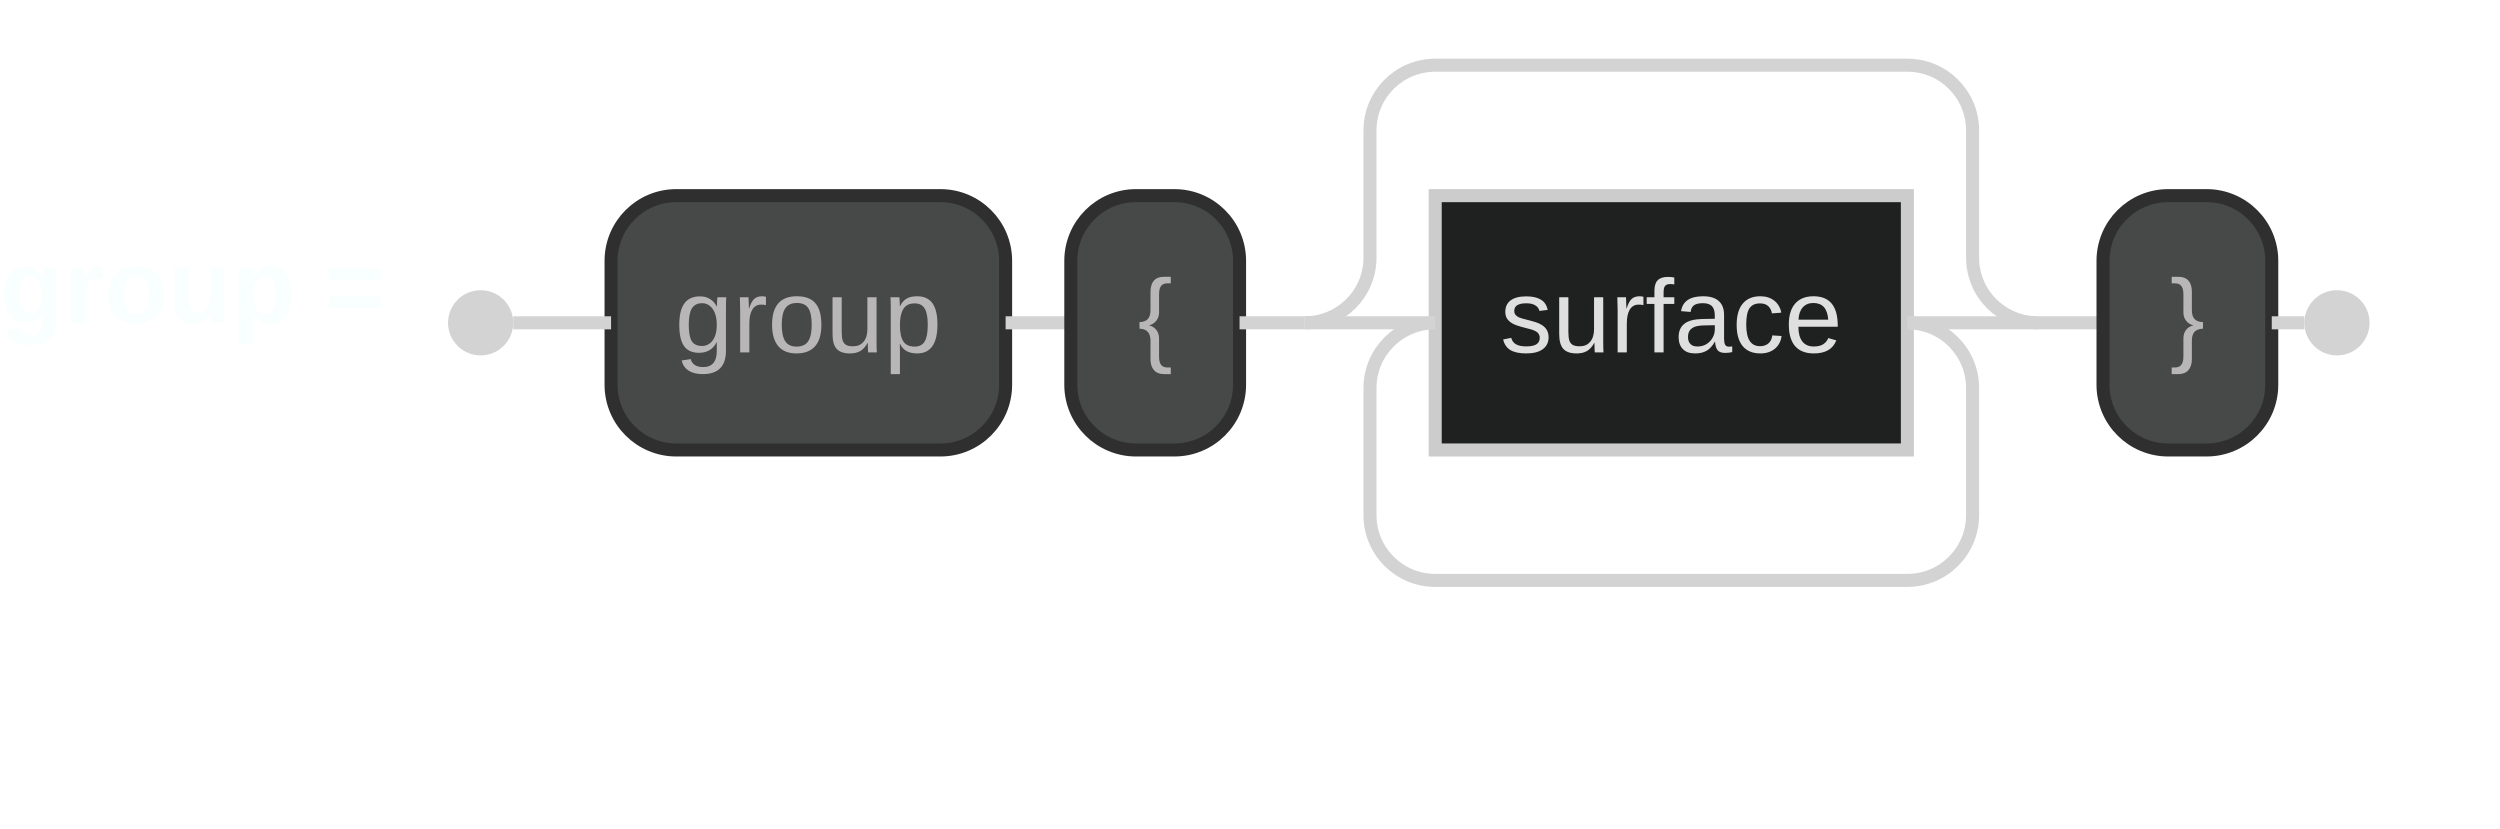
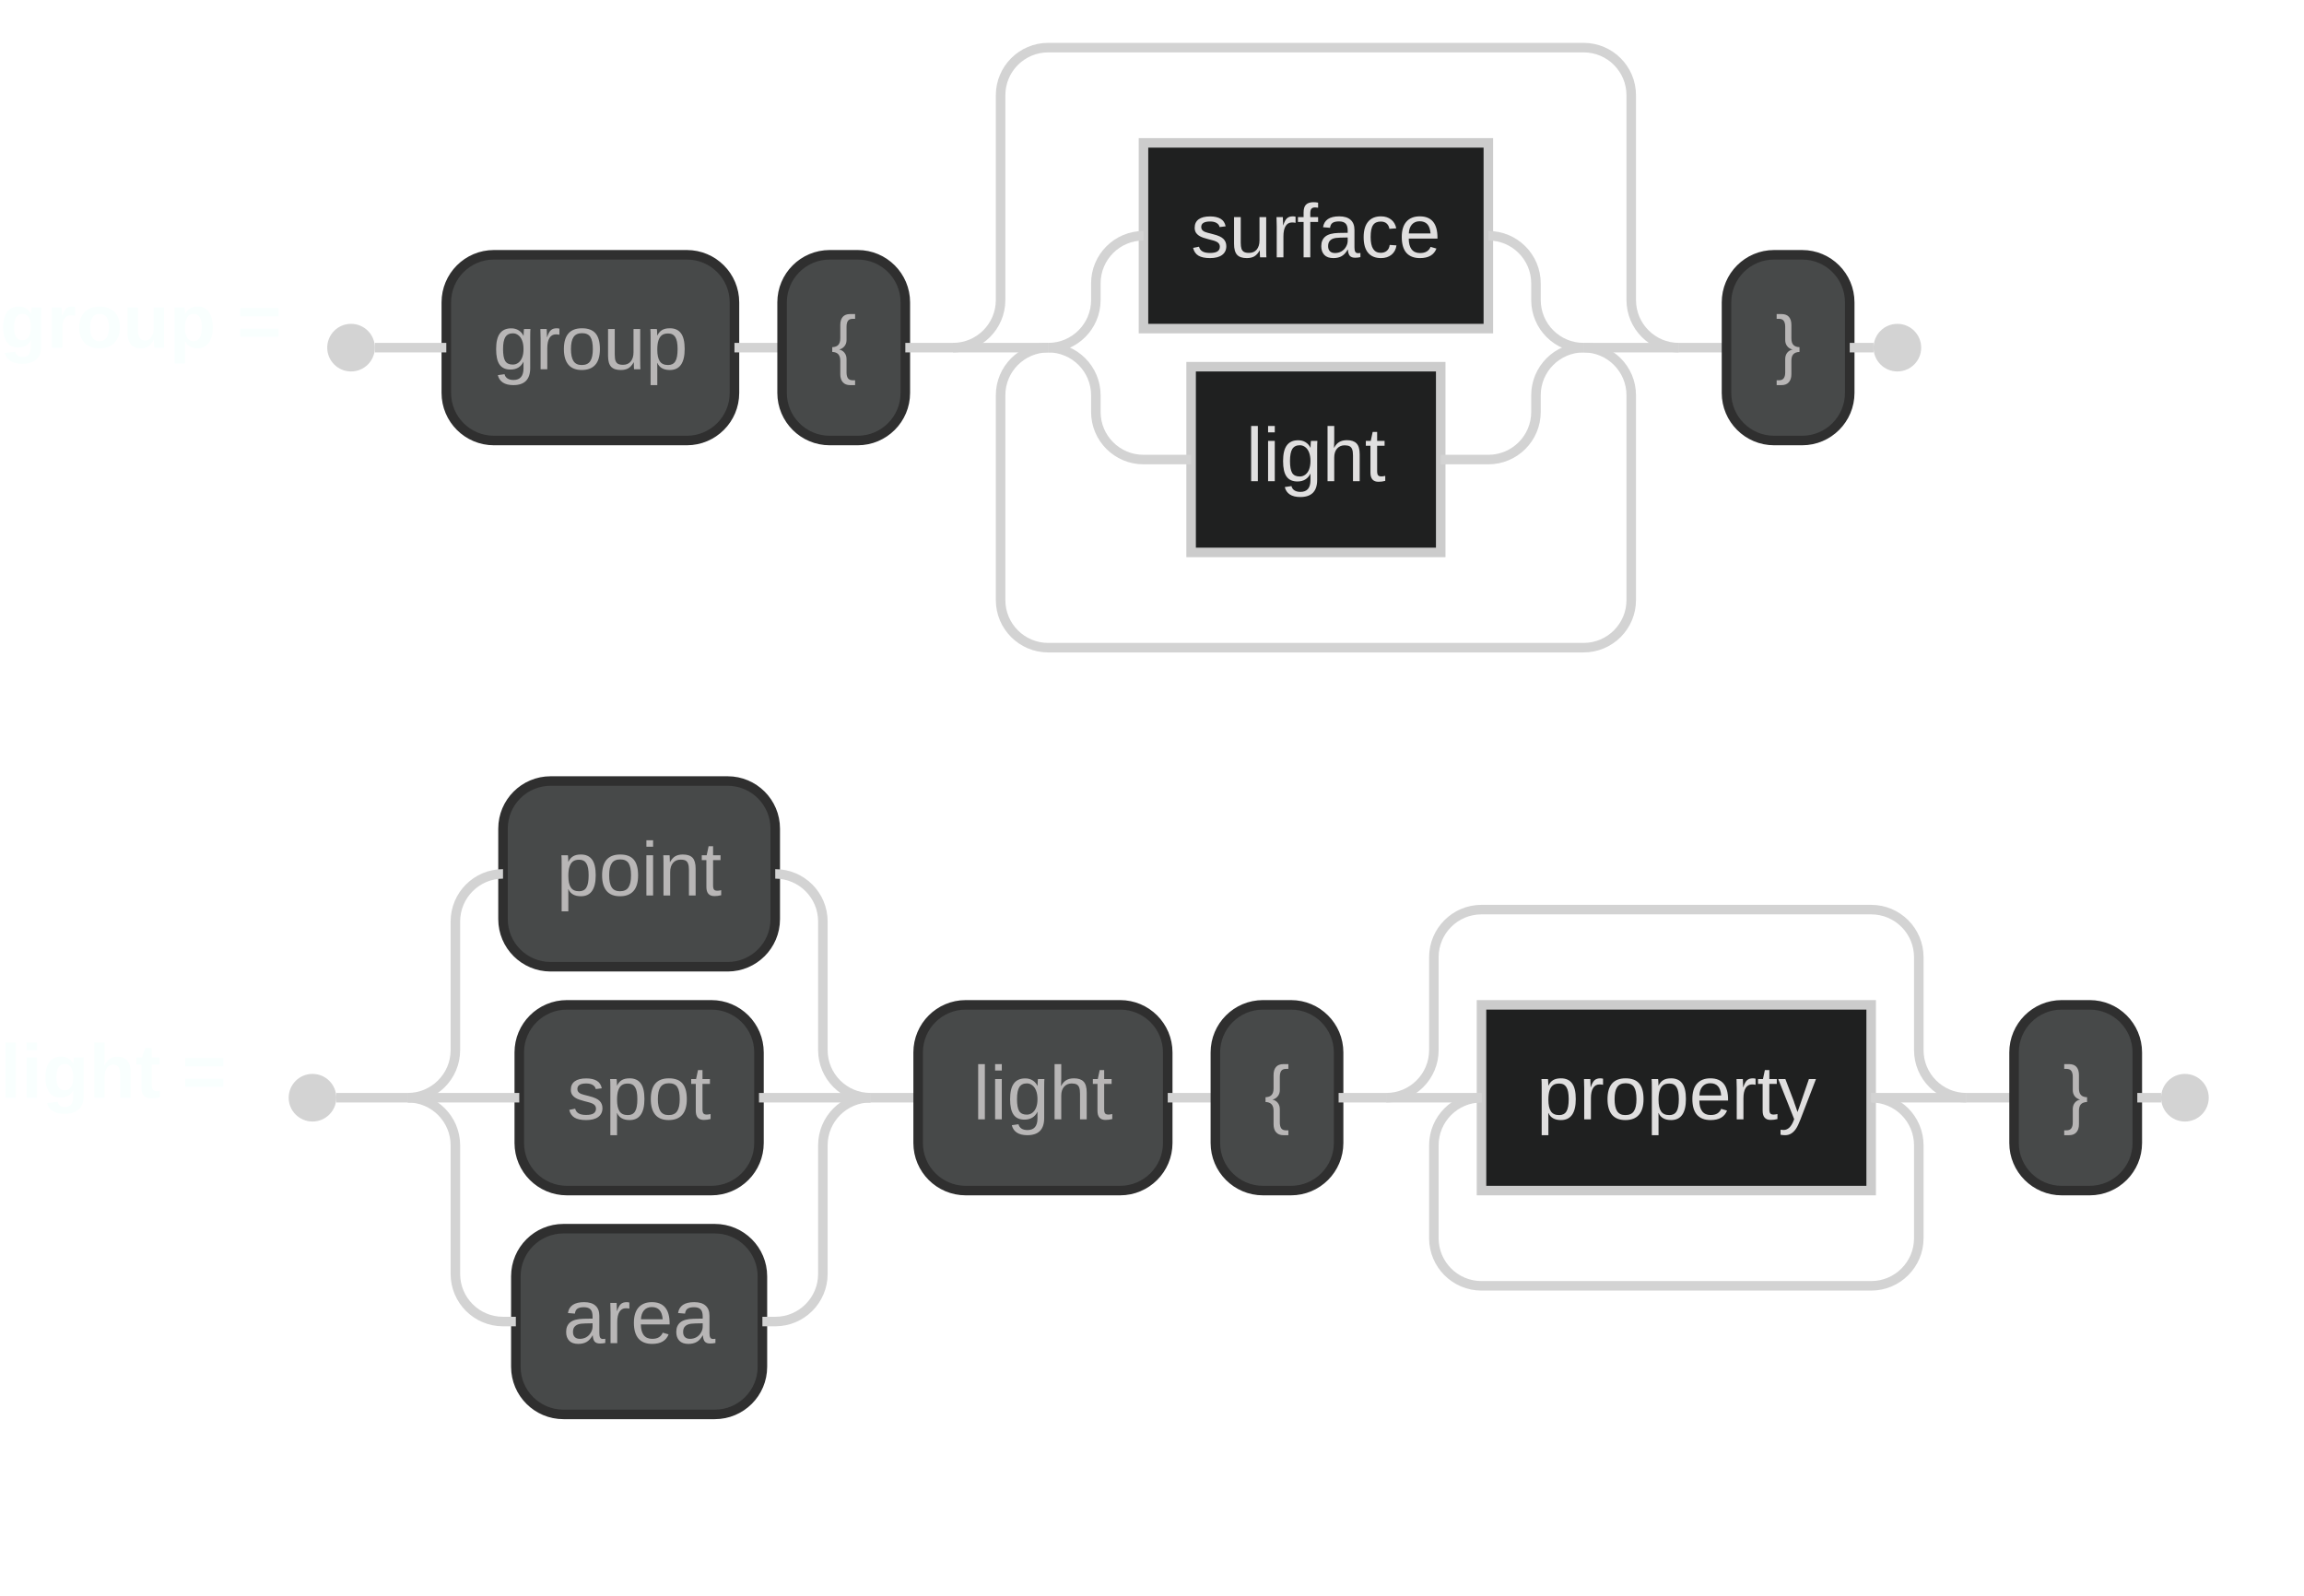
- <svg xmlns="http://www.w3.org/2000/svg" id="my-svg" width="100%" class="railroad-diagram" style="max-width: 383.359px; background-color: transparent;" viewBox="0 0 383.359 127" role="graphics-document document" aria-roledescription="railroadEbnf">
+ <svg xmlns="http://www.w3.org/2000/svg" id="my-svg" width="100%" class="railroad-diagram" style="max-width: 483.734px; background-color: transparent;" viewBox="0 0 483.734 335" role="graphics-document document" aria-roledescription="railroadEbnf">
  <style>#my-svg{font-family:"trebuchet ms",verdana,arial,sans-serif;font-size:16px;fill:#ccc;}@keyframes edge-animation-frame{from{stroke-dashoffset:0;}}@keyframes dash{to{stroke-dashoffset:0;}}#my-svg .edge-animation-slow{stroke-dasharray:9,5!important;stroke-dashoffset:900;animation:dash 50s linear infinite;stroke-linecap:round;}#my-svg .edge-animation-fast{stroke-dasharray:9,5!important;stroke-dashoffset:900;animation:dash 20s linear infinite;stroke-linecap:round;}#my-svg .error-icon{fill:#a44141;}#my-svg .error-text{fill:#ddd;stroke:#ddd;}#my-svg .edge-thickness-normal{stroke-width:1px;}#my-svg .edge-thickness-thick{stroke-width:3.5px;}#my-svg .edge-pattern-solid{stroke-dasharray:0;}#my-svg .edge-thickness-invisible{stroke-width:0;fill:none;}#my-svg .edge-pattern-dashed{stroke-dasharray:3;}#my-svg .edge-pattern-dotted{stroke-dasharray:2;}#my-svg .marker{fill:lightgrey;stroke:lightgrey;}#my-svg .marker.cross{stroke:lightgrey;}#my-svg svg{font-family:"trebuchet ms",verdana,arial,sans-serif;font-size:16px;}#my-svg p{margin:0;}#my-svg .railroad-diagram{font-family:"trebuchet ms",verdana,arial,sans-serif;font-size:16px;}#my-svg .railroad-terminal rect{fill:hsl(180, 1.587%, 28.353%);stroke:hsl(180, 0%, 18.353%);stroke-width:2px;}#my-svg .railroad-terminal text{fill:rgb(183.848, 181.552, 181.552);font-family:"trebuchet ms",verdana,arial,sans-serif;font-size:16px;text-anchor:middle;dominant-baseline:middle;}#my-svg .railroad-nonterminal rect{fill:#1f2020;stroke:#cccccc;stroke-width:2px;}#my-svg .railroad-nonterminal text{fill:#e0dfdf;font-family:"trebuchet ms",verdana,arial,sans-serif;font-size:16px;text-anchor:middle;dominant-baseline:middle;}#my-svg .railroad-line{stroke:lightgrey;stroke-width:2px;fill:none;}#my-svg .railroad-start circle,#my-svg .railroad-end circle{fill:lightgrey;}#my-svg .railroad-comment ellipse{fill:#181818;stroke:hsl(20, 0%, 2.353%);stroke-width:2px;}#my-svg .railroad-comment text{fill:rgb(223, 223.667, 224);font-style:italic;font-family:"trebuchet ms",verdana,arial,sans-serif;font-size:16px;text-anchor:middle;dominant-baseline:middle;}#my-svg .railroad-special rect{fill:hsl(20, 1.587%, 12.353%);stroke:hsl(20, 0%, 2.353%);stroke-width:2px;stroke-dasharray:5,3;}#my-svg .railroad-special text{fill:#e0dfdf;font-family:"trebuchet ms",verdana,arial,sans-serif;font-size:16px;text-anchor:middle;dominant-baseline:middle;}#my-svg .railroad-rule-name{font-weight:bold;fill:#F9FFFE;font-family:"trebuchet ms",verdana,arial,sans-serif;font-size:16px;}#my-svg .node .neo-node{stroke:#ccc;}#my-svg [data-look="neo"].node rect,#my-svg [data-look="neo"].cluster rect,#my-svg [data-look="neo"].node polygon{stroke:url(#my-svg-gradient);filter:drop-shadow( 1px 2px 2px rgba(185,185,185,1));}#my-svg [data-look="neo"].swimlane.cluster rect{filter:none;}#my-svg [data-look="neo"].node path{stroke:url(#my-svg-gradient);stroke-width:1px;}#my-svg [data-look="neo"].node .outer-path{filter:drop-shadow( 1px 2px 2px rgba(185,185,185,1));}#my-svg [data-look="neo"].node .neo-line path{stroke:#ccc;filter:none;}#my-svg [data-look="neo"].node circle{stroke:url(#my-svg-gradient);filter:drop-shadow( 1px 2px 2px rgba(185,185,185,1));}#my-svg [data-look="neo"].node circle .state-start{fill:#000000;}#my-svg [data-look="neo"].icon-shape .icon{fill:url(#my-svg-gradient);filter:drop-shadow( 1px 2px 2px rgba(185,185,185,1));}#my-svg [data-look="neo"].icon-shape .icon-neo path{stroke:url(#my-svg-gradient);filter:drop-shadow( 1px 2px 2px rgba(185,185,185,1));}#my-svg :root{--mermaid-font-family:"trebuchet ms",verdana,arial,sans-serif;}</style>
  <g />
  <g class="railroad-rule" transform="translate(0, 10)">
    <g transform="translate(93.70312, 0)">
      <g class="railroad-sequence">
-         <g class="railroad-terminal" transform="translate(0, 20)">
+         <g class="railroad-terminal" transform="translate(0, 43.5)">
          <rect x="0" y="0" width="60.5" height="39" rx="10" ry="10" />
          <text x="30.25" y="19.5">group</text>
        </g>
-         <path class="railroad-line" d="M 60.5 39.5 L 70.5 39.5" />
-         <g class="railroad-terminal" transform="translate(70.5, 20)">
+         <path class="railroad-line" d="M 60.5 63 L 70.5 63" />
+         <g class="railroad-terminal" transform="translate(70.5, 43.5)">
          <rect x="0" y="0" width="25.875" height="39" rx="10" ry="10" />
          <text x="12.938" y="19.5">{</text>
        </g>
-         <path class="railroad-line" d="M 96.375 39.5 L 106.375 39.5" />
+         <path class="railroad-line" d="M 96.375 63 L 106.375 63" />
        <g class="railroad-repetition" transform="translate(106.375, 0)">
-           <g class="railroad-nonterminal" transform="translate(20, 20)">
-             <rect x="0" y="0" width="72.406" height="39" />
-             <text x="36.203" y="19.5">surface</text>
+           <g class="railroad-choice" transform="translate(20, 20)">
+             <g class="railroad-nonterminal" transform="translate(20, 0)">
+               <rect x="0" y="0" width="72.406" height="39" />
+               <text x="36.203" y="19.5">surface</text>
+             </g>
+             <path class="railroad-line" d="M 0 43 A 10 10 0 0 0 10 33 L 10 29.5 A 10 10 0 0 1 20 19.5 L 20 19.5" />
+             <path class="railroad-line" d="M 92.406 19.5 L 92.406 19.5 A 10 10 0 0 1 102.406 29.5 L 102.406 33 A 10 10 0 0 0 112.406 43" />
+             <g class="railroad-nonterminal" transform="translate(30, 47)">
+               <rect x="0" y="0" width="52.406" height="39" />
+               <text x="26.203" y="19.5">light</text>
+             </g>
+             <path class="railroad-line" d="M 0 43 A 10 10 0 0 1 10 53 L 10 56.5 A 10 10 0 0 0 20 66.5 L 30 66.5" />
+             <path class="railroad-line" d="M 82.406 66.5 L 92.406 66.5 A 10 10 0 0 0 102.406 56.5 L 102.406 53 A 10 10 0 0 1 112.406 43" />
          </g>
-           <path class="railroad-line" d="M 0 39.5 L 20 39.5" />
-           <path class="railroad-line" d="M 92.406 39.5 L 112.406 39.5" />
-           <path class="railroad-line" d="M 92.406 39.5 A 10 10 0 0 1 102.406 49.5 L 102.406 69 A 10 10 0 0 1 92.406 79 L 20 79 A 10 10 0 0 1 10 69 L 10 49.5 A 10 10 0 0 1 20 39.5" />
-           <path class="railroad-line" d="M 0 39.5 A 10 10 0 0 0 10 29.5 L 10 10 A 10 10 0 0 1 20 0 L 92.406 0 A 10 10 0 0 1 102.406 10 L 102.406 29.5 A 10 10 0 0 0 112.406 39.5" />
+           <path class="railroad-line" d="M 0 63 L 20 63" />
+           <path class="railroad-line" d="M 132.406 63 L 152.406 63" />
+           <path class="railroad-line" d="M 132.406 63 A 10 10 0 0 1 142.406 73 L 142.406 116 A 10 10 0 0 1 132.406 126 L 20 126 A 10 10 0 0 1 10 116 L 10 73 A 10 10 0 0 1 20 63" />
+           <path class="railroad-line" d="M 0 63 A 10 10 0 0 0 10 53 L 10 10 A 10 10 0 0 1 20 0 L 132.406 0 A 10 10 0 0 1 142.406 10 L 142.406 53 A 10 10 0 0 0 152.406 63" />
        </g>
-         <path class="railroad-line" d="M 218.781 39.5 L 228.781 39.5" />
-         <g class="railroad-terminal" transform="translate(228.7812, 20)">
+         <path class="railroad-line" d="M 258.781 63 L 268.781 63" />
+         <g class="railroad-terminal" transform="translate(268.7812, 43.5)">
          <rect x="0" y="0" width="25.875" height="39" rx="10" ry="10" />
          <text x="12.938" y="19.5">}</text>
        </g>
      </g>
    </g>
    <g class="railroad-rule-name-group">
-       <text class="railroad-rule-name" x="0" y="39.5">group =</text>
+       <text class="railroad-rule-name" x="0" y="63">group =</text>
    </g>
    <g class="railroad-start">
-       <circle cx="73.703" cy="39.5" r="5" />
+       <circle cx="73.703" cy="63" r="5" />
    </g>
    <g class="railroad-end">
-       <circle cx="358.359" cy="39.5" r="5" />
+       <circle cx="398.359" cy="63" r="5" />
    </g>
-     <path class="railroad-line" d="M 78.703 39.5 L 93.703 39.5" />
-     <path class="railroad-line" d="M 348.359 39.5 L 353.359 39.5" />
+     <path class="railroad-line" d="M 78.703 63 L 93.703 63" />
+     <path class="railroad-line" d="M 388.359 63 L 393.359 63" />
+   </g>
+   <g class="railroad-rule" transform="translate(0, 164)">
+     <g transform="translate(85.60938, 0)">
+       <g class="railroad-sequence">
+         <g class="railroad-choice" transform="translate(0, 0)">
+           <g class="railroad-terminal" transform="translate(20, 0)">
+             <rect x="0" y="0" width="57.156" height="39" rx="10" ry="10" />
+             <text x="28.578" y="19.5">point</text>
+           </g>
+           <path class="railroad-line" d="M 0 66.5 A 10 10 0 0 0 10 56.5 L 10 29.5 A 10 10 0 0 1 20 19.5 L 20 19.5" />
+           <path class="railroad-line" d="M 77.156 19.5 L 77.156 19.5 A 10 10 0 0 1 87.156 29.5 L 87.156 56.5 A 10 10 0 0 0 97.156 66.5" />
+           <g class="railroad-terminal" transform="translate(23.41406, 47)">
+             <rect x="0" y="0" width="50.328" height="39" rx="10" ry="10" />
+             <text x="25.164" y="19.5">spot</text>
+           </g>
+           <path class="railroad-line" d="M 0 66.5 L 23.414 66.5" />
+           <path class="railroad-line" d="M 73.742 66.5 L 97.156 66.5" />
+           <g class="railroad-terminal" transform="translate(22.69531, 94)">
+             <rect x="0" y="0" width="51.766" height="39" rx="10" ry="10" />
+             <text x="25.883" y="19.5">area</text>
+           </g>
+           <path class="railroad-line" d="M 0 66.5 A 10 10 0 0 1 10 76.5 L 10 103.5 A 10 10 0 0 0 20 113.5 L 22.695 113.5" />
+           <path class="railroad-line" d="M 74.461 113.5 L 77.156 113.5 A 10 10 0 0 0 87.156 103.5 L 87.156 76.5 A 10 10 0 0 1 97.156 66.5" />
+         </g>
+         <path class="railroad-line" d="M 97.156 66.5 L 107.156 66.5" />
+         <g class="railroad-terminal" transform="translate(107.1562, 47)">
+           <rect x="0" y="0" width="52.406" height="39" rx="10" ry="10" />
+           <text x="26.203" y="19.5">light</text>
+         </g>
+         <path class="railroad-line" d="M 159.562 66.5 L 169.562 66.5" />
+         <g class="railroad-terminal" transform="translate(169.5625, 47)">
+           <rect x="0" y="0" width="25.875" height="39" rx="10" ry="10" />
+           <text x="12.938" y="19.5">{</text>
+         </g>
+         <path class="railroad-line" d="M 195.438 66.5 L 205.438 66.5" />
+         <g class="railroad-repetition" transform="translate(205.4375, 27)">
+           <g class="railroad-nonterminal" transform="translate(20, 20)">
+             <rect x="0" y="0" width="81.812" height="39" />
+             <text x="40.906" y="19.5">property</text>
+           </g>
+           <path class="railroad-line" d="M 0 39.5 L 20 39.5" />
+           <path class="railroad-line" d="M 101.812 39.5 L 121.812 39.5" />
+           <path class="railroad-line" d="M 101.812 39.5 A 10 10 0 0 1 111.812 49.5 L 111.812 69 A 10 10 0 0 1 101.812 79 L 20 79 A 10 10 0 0 1 10 69 L 10 49.5 A 10 10 0 0 1 20 39.5" />
+           <path class="railroad-line" d="M 0 39.5 A 10 10 0 0 0 10 29.5 L 10 10 A 10 10 0 0 1 20 0 L 101.812 0 A 10 10 0 0 1 111.812 10 L 111.812 29.5 A 10 10 0 0 0 121.812 39.5" />
+         </g>
+         <path class="railroad-line" d="M 327.25 66.5 L 337.25 66.5" />
+         <g class="railroad-terminal" transform="translate(337.25, 47)">
+           <rect x="0" y="0" width="25.875" height="39" rx="10" ry="10" />
+           <text x="12.938" y="19.5">}</text>
+         </g>
+       </g>
+     </g>
+     <g class="railroad-rule-name-group">
+       <text class="railroad-rule-name" x="0" y="66.5">light =</text>
+     </g>
+     <g class="railroad-start">
+       <circle cx="65.609" cy="66.5" r="5" />
+     </g>
+     <g class="railroad-end">
+       <circle cx="458.734" cy="66.5" r="5" />
+     </g>
+     <path class="railroad-line" d="M 70.609 66.5 L 85.609 66.5" />
+     <path class="railroad-line" d="M 448.734 66.5 L 453.734 66.5" />
  </g>
</svg>
